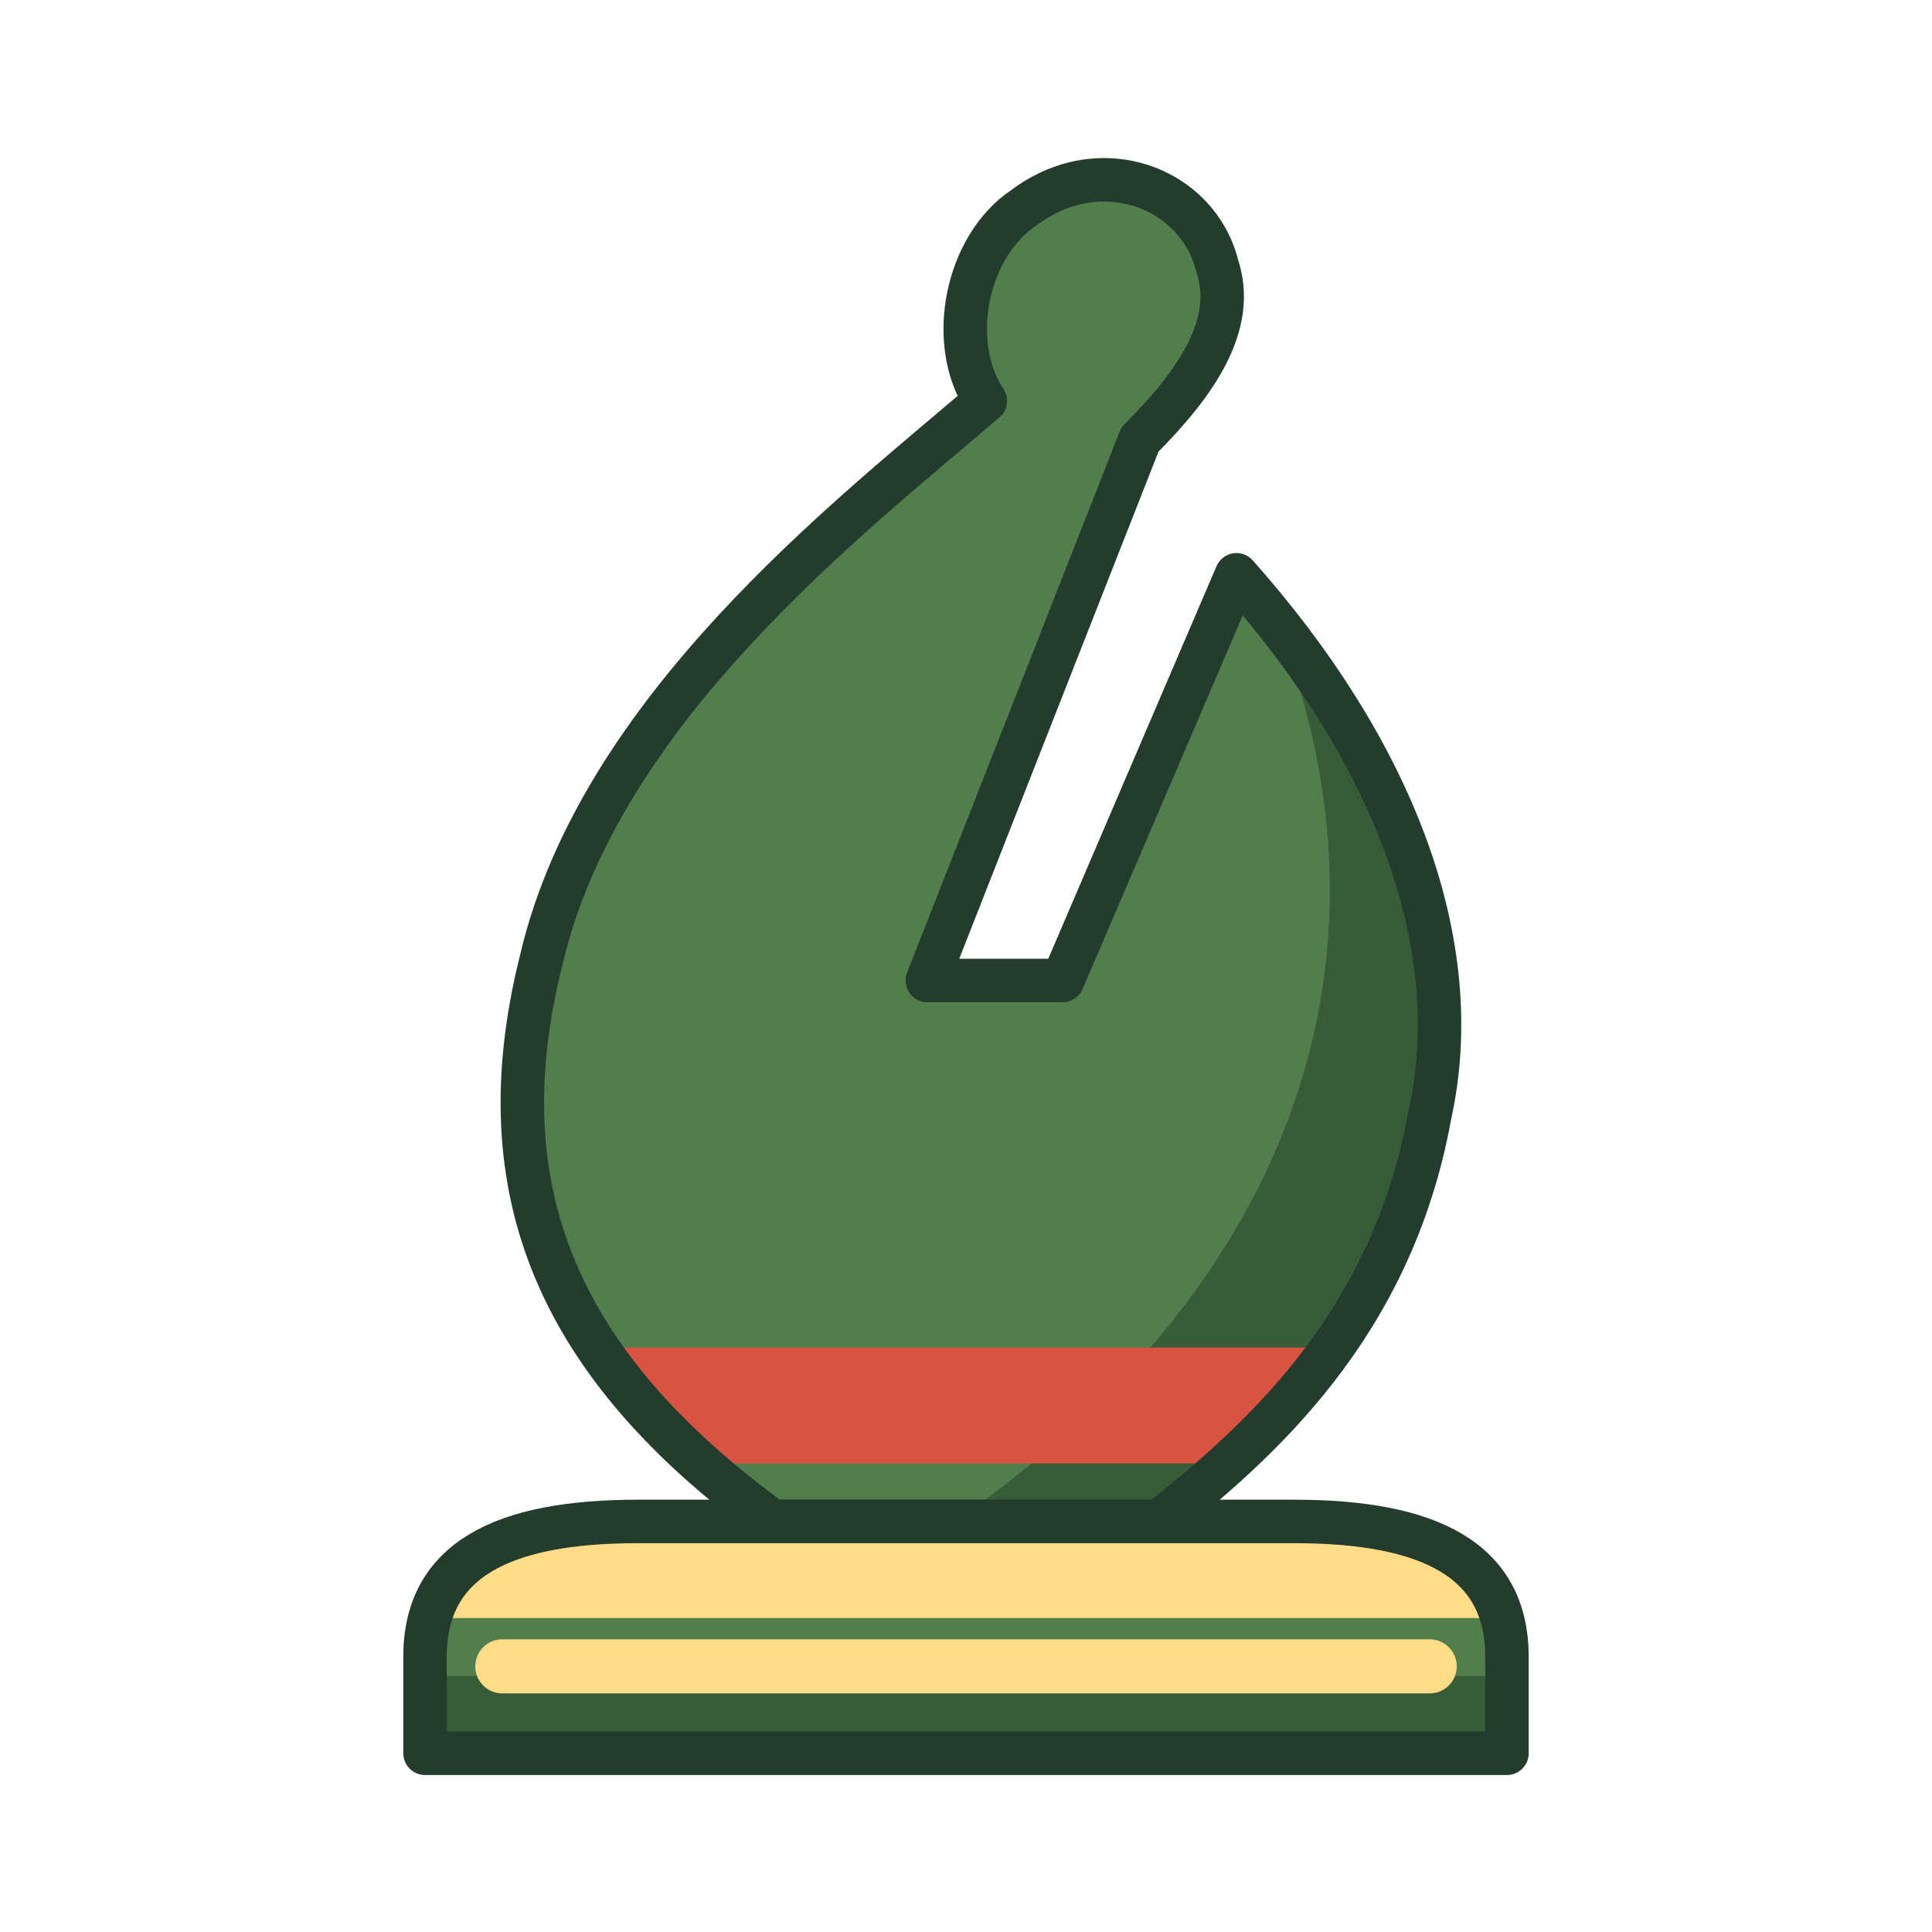
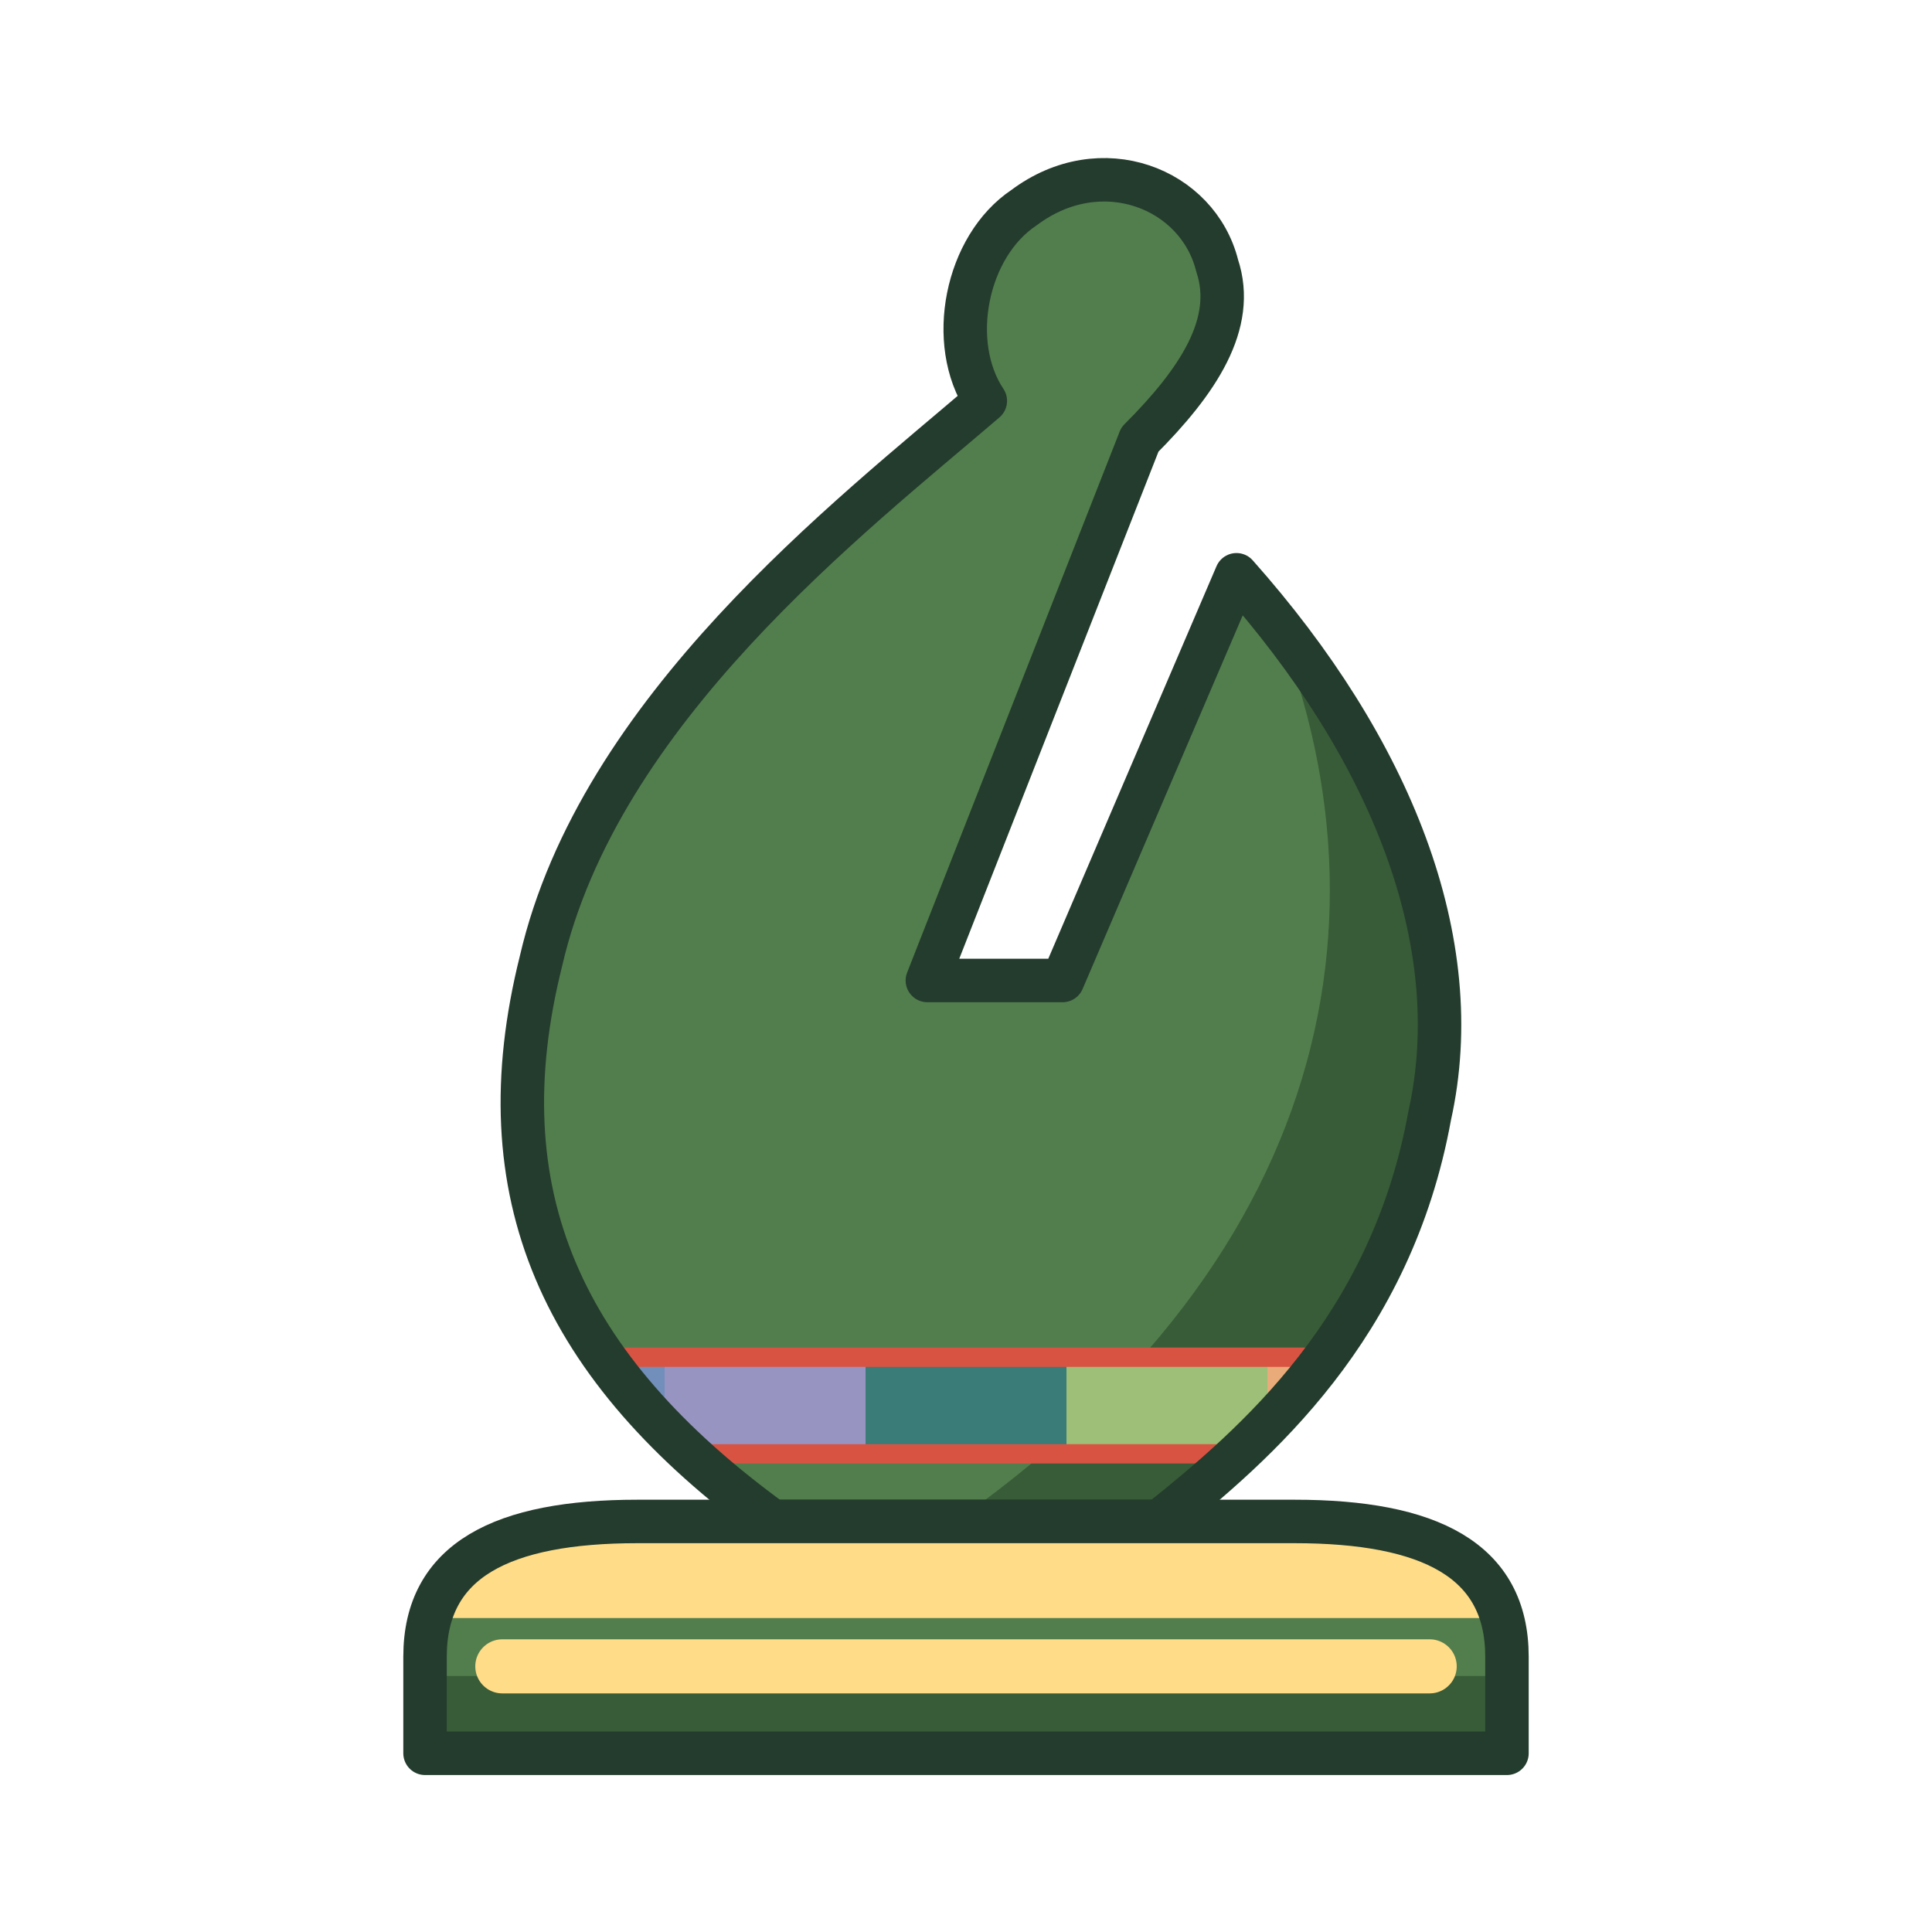
<svg xmlns="http://www.w3.org/2000/svg" viewBox="0 -1.75 100 100">
  <g fill="#527E4D" stroke="#243C2D" stroke-width="2.25" stroke-linejoin="round" stroke-linecap="round">
    <path d="M40 77 C29 69 25 60 28 48 C31 35 44 25 51 19 C49 16 50 11 53 9 C57 6 62 8 63 12 C64 15 62 18 59 21 L48 49 H55 L64 28 C72 37 76 47 74 56 C72 67 65 73 60 77 Z" fill="#527E4D" stroke="none" fill-rule="evenodd" />
    <defs>
      <clipPath id="s6">
        <path d="M40 77 C29 69 25 60 28 48 C31 35 44 25 51 19 C49 16 50 11 53 9 C57 6 62 8 63 12 C64 15 62 18 59 21 L48 49 H55 L64 28 C72 37 76 47 74 56 C72 67 65 73 60 77 Z" clip-rule="evenodd" />
      </clipPath>
    </defs>
    <path d="M65 28 C77 40 79 57 67 70 L59 78 H48 C69 64 73 45 65 28 Z" fill="#385C38" stroke="none" clip-path="url(#s6)" />
    <g stroke="none" clip-path="url(#s6)">
      <path d="M10 68 H90 V74 H10 Z" fill="#D95343" />
      <path d="M10 78 H90 V82 H10 Z" fill="#FFDC88" />
+       <path d="M24 69 H34.4 V73 H24 Z" fill="#728EBA" />
+       <path d="M34.4 69 H44.8 V73 H34.4 Z" fill="#9894C2" />
+       <path d="M44.8 69 H55.2 V73 H44.8 Z" fill="#397C78" />
+       <path d="M55.2 69 H65.6 V73 H55.2 Z" fill="#9EBF78" />
+       <path d="M65.6 69 H76 V73 H65.6 Z" fill="#E9AB79" />
    </g>
    <path d="M40 77 C29 69 25 60 28 48 C31 35 44 25 51 19 C49 16 50 11 53 9 C57 6 62 8 63 12 C64 15 62 18 59 21 L48 49 H55 L64 28 C72 37 76 47 74 56 C72 67 65 73 60 77 Z" fill="none" />
    <path d="M22 89 V84 C22 79 26 77 33 77 H67 C74 77 78 79 78 84 V89 Z" fill="#527E4D" stroke="none" fill-rule="evenodd" />
    <defs>
      <clipPath id="s7">
        <path d="M22 89 V84 C22 79 26 77 33 77 H67 C74 77 78 79 78 84 V89 Z" clip-rule="evenodd" />
      </clipPath>
    </defs>
    <path d="M21 85 H79 V90 H21 Z" fill="#385C38" stroke="none" clip-path="url(#s7)" />
    <g stroke="none" clip-path="url(#s7)">
      <path d="M10 68 H90 V74 H10 Z" fill="#D95343" />
      <path d="M10 78 H90 V82 H10 Z" fill="#FFDC88" />
+       <path d="M24 69 H34.4 V73 H24 Z" fill="#728EBA" />
+       <path d="M34.4 69 H44.8 V73 H34.4 Z" fill="#9894C2" />
+       <path d="M44.8 69 H55.2 V73 H44.8 Z" fill="#397C78" />
+       <path d="M55.2 69 H65.6 V73 H55.2 Z" fill="#9EBF78" />
+       <path d="M65.6 69 H76 V73 H65.6 Z" fill="#E9AB79" />
    </g>
    <path d="M22 89 V84 C22 79 26 77 33 77 H67 C74 77 78 79 78 84 V89 Z" fill="none" />
    <path d="M26 84.5 H74" fill="none" stroke="#FFDC88" stroke-width="2.8" stroke-linecap="round" />
  </g>
</svg>
